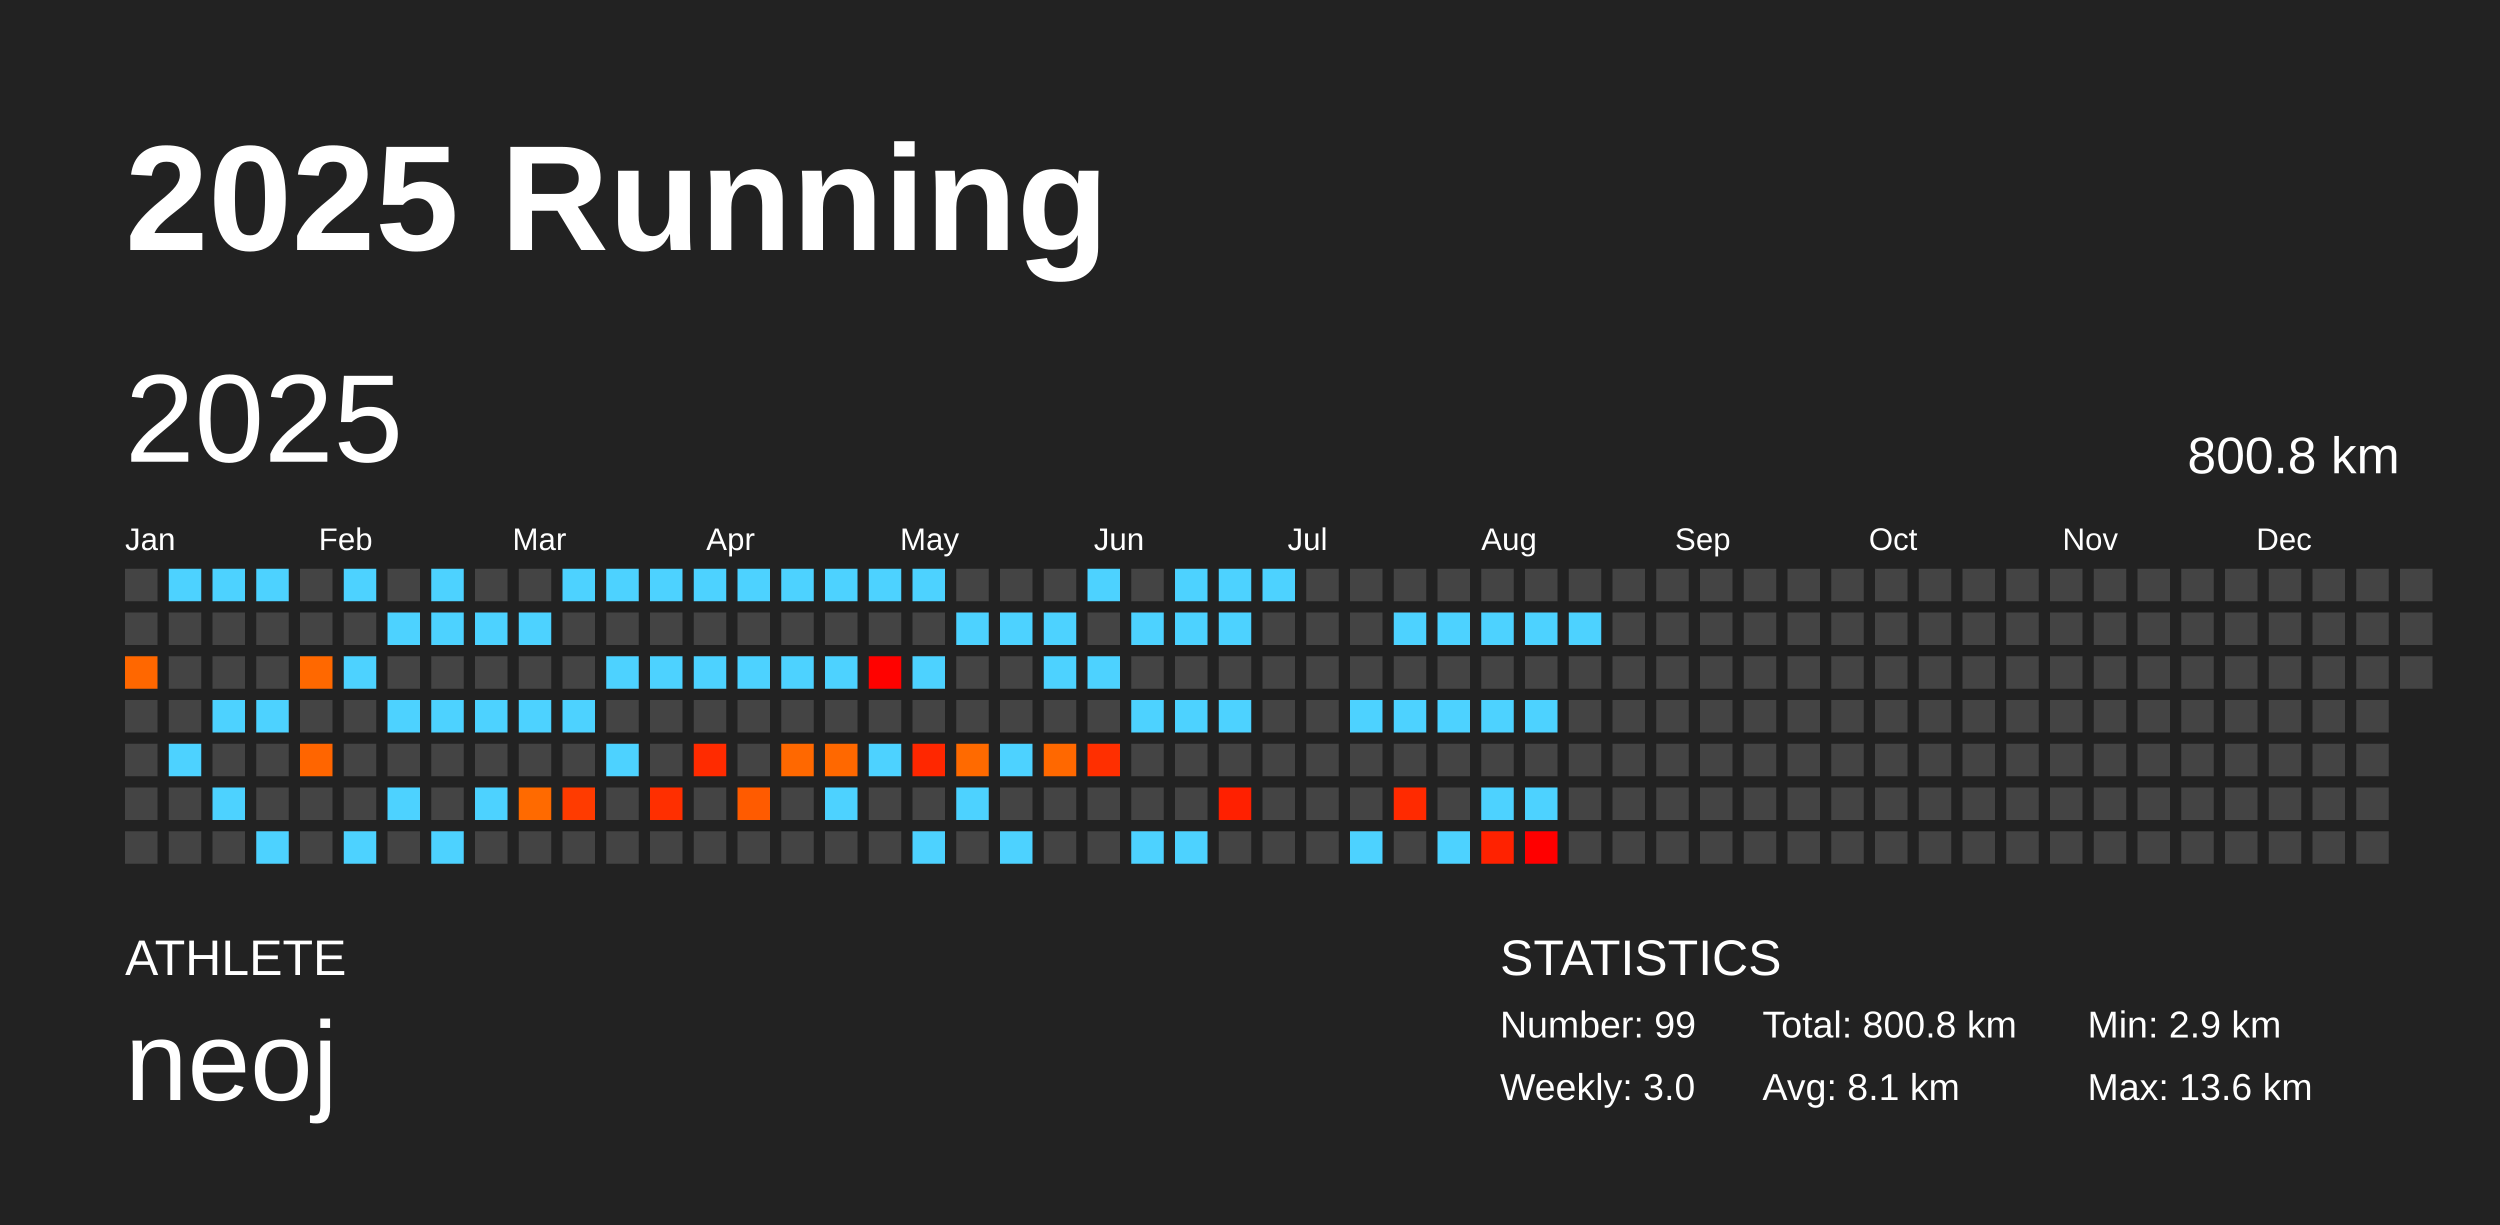
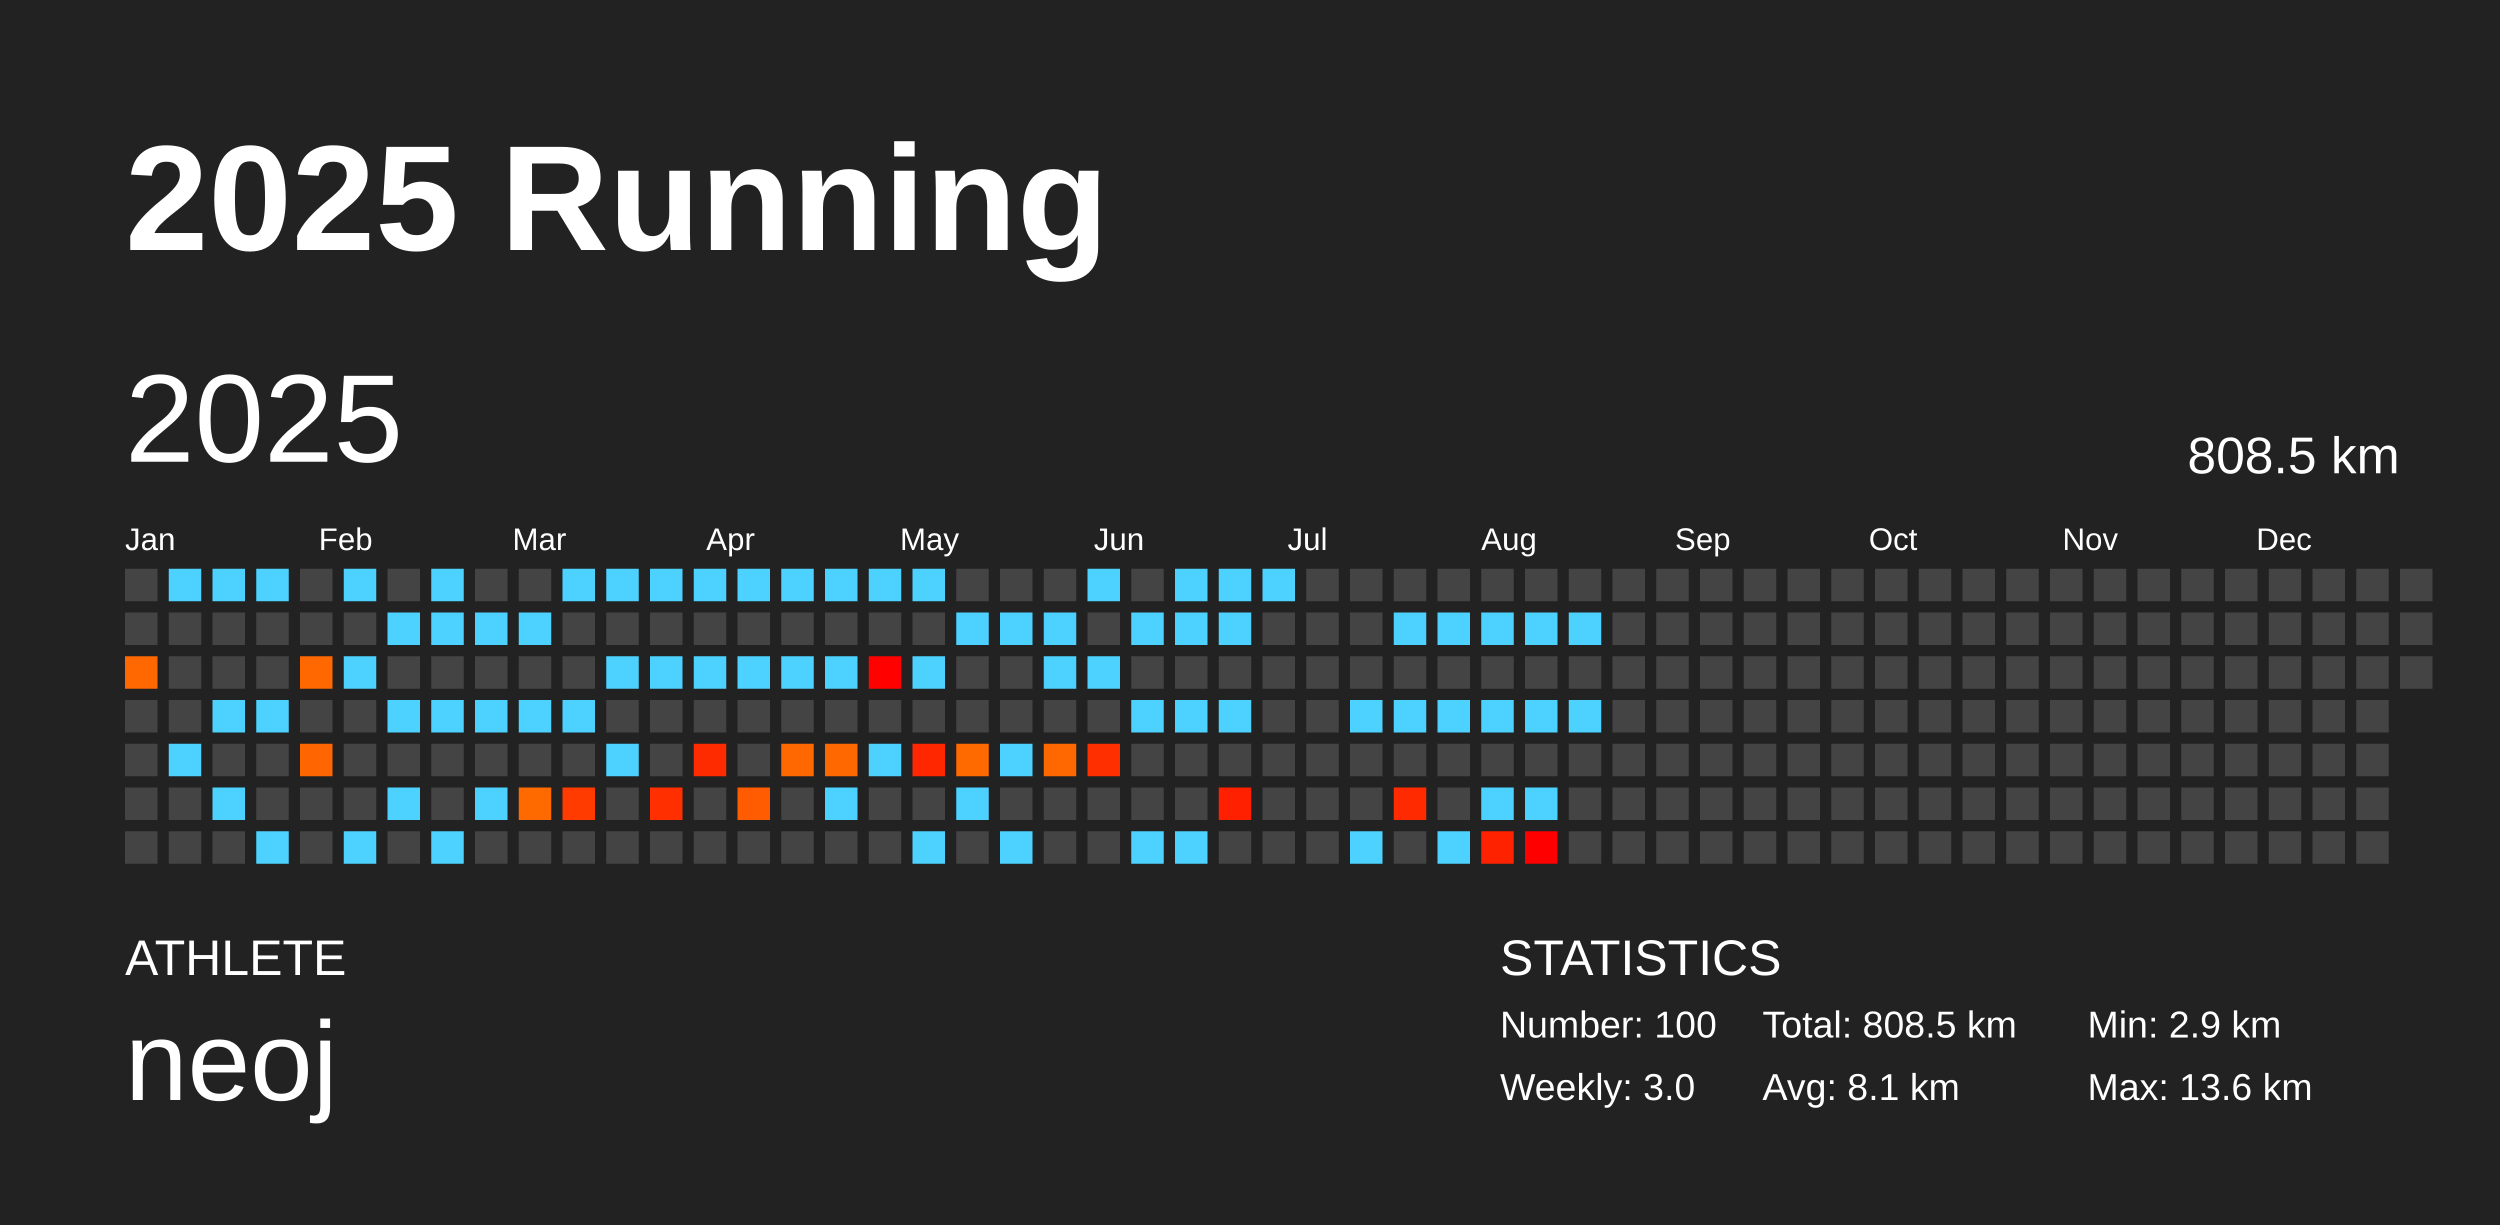
<svg xmlns="http://www.w3.org/2000/svg" baseProfile="full" height="98mm" version="1.1" viewBox="0,0,200,98" width="200mm">
  <defs />
  <rect fill="#222222" height="98" width="200" x="0" y="0" />
  <text fill="#FFFFFF" style="font-size:12px; font-family:Arial; font-weight:bold;" x="10" y="20">2025 Running</text>
  <text fill="#FFFFFF" style="font-size:4px; font-family:Arial" x="10" y="78">ATHLETE</text>
  <text fill="#FFFFFF" style="font-size:9px; font-family:Arial" x="10" y="88">neoj</text>
  <text fill="#FFFFFF" style="font-size:4px; font-family:Arial" x="120" y="78">STATISTICS</text>
-   <text fill="#FFFFFF" style="font-size:3px; font-family:Arial" x="120" y="83">Number: 99</text>
+   <text fill="#FFFFFF" style="font-size:3px; font-family:Arial" x="120" y="83">Number: 100</text>
  <text fill="#FFFFFF" style="font-size:3px; font-family:Arial" x="120" y="88">Weekly: 3.0</text>
-   <text fill="#FFFFFF" style="font-size:3px; font-family:Arial" x="141" y="83">Total: 800.8 km</text>
+   <text fill="#FFFFFF" style="font-size:3px; font-family:Arial" x="141" y="83">Total: 808.5 km</text>
  <text fill="#FFFFFF" style="font-size:3px; font-family:Arial" x="141" y="88">Avg: 8.1 km</text>
  <text fill="#FFFFFF" style="font-size:3px; font-family:Arial" x="167" y="83">Min: 2.9 km</text>
  <text fill="#FFFFFF" style="font-size:3px; font-family:Arial" x="167" y="88">Max: 13.6 km</text>
  <text dominant-baseline="hanging" fill="#FFFFFF" style="font-size:10.0px; font-family:Arial;" x="10" y="30">2025</text>
-   <text dominant-baseline="hanging" fill="#FFFFFF" style="font-size:4.125px; font-family:Arial;" x="175" y="35">800.8 km</text>
+   <text dominant-baseline="hanging" fill="#FFFFFF" style="font-size:4.125px; font-family:Arial;" x="175" y="35">808.5 km</text>
  <text fill="#FFFFFF" style="font-size:2.5px; font-family:Arial" x="10.0" y="44">Jan</text>
  <text fill="#FFFFFF" style="font-size:2.5px; font-family:Arial" x="25.5" y="44">Feb</text>
  <text fill="#FFFFFF" style="font-size:2.5px; font-family:Arial" x="41.0" y="44">Mar</text>
  <text fill="#FFFFFF" style="font-size:2.5px; font-family:Arial" x="56.5" y="44">Apr</text>
  <text fill="#FFFFFF" style="font-size:2.5px; font-family:Arial" x="72.0" y="44">May</text>
  <text fill="#FFFFFF" style="font-size:2.5px; font-family:Arial" x="87.5" y="44">Jun</text>
  <text fill="#FFFFFF" style="font-size:2.5px; font-family:Arial" x="103.0" y="44">Jul</text>
  <text fill="#FFFFFF" style="font-size:2.5px; font-family:Arial" x="118.5" y="44">Aug</text>
  <text fill="#FFFFFF" style="font-size:2.5px; font-family:Arial" x="134.0" y="44">Sep</text>
  <text fill="#FFFFFF" style="font-size:2.5px; font-family:Arial" x="149.5" y="44">Oct</text>
  <text fill="#FFFFFF" style="font-size:2.5px; font-family:Arial" x="165.0" y="44">Nov</text>
  <text fill="#FFFFFF" style="font-size:2.5px; font-family:Arial" x="180.5" y="44">Dec</text>
  <rect fill="#444444" height="2.6" width="2.6" x="10.0" y="45.5" />
  <rect fill="#444444" height="2.6" width="2.6" x="10.0" y="49.0" />
  <rect fill="#ff6700" height="2.6" width="2.6" x="10.0" y="52.5" />
  <rect fill="#444444" height="2.6" width="2.6" x="10.0" y="56.0" />
  <rect fill="#444444" height="2.6" width="2.6" x="10.0" y="59.5" />
  <rect fill="#444444" height="2.6" width="2.6" x="10.0" y="63.0" />
  <rect fill="#444444" height="2.6" width="2.6" x="10.0" y="66.5" />
  <rect fill="#4dd2ff" height="2.6" width="2.6" x="13.5" y="45.5" />
  <rect fill="#444444" height="2.6" width="2.6" x="13.5" y="49.0" />
  <rect fill="#444444" height="2.6" width="2.6" x="13.5" y="52.5" />
  <rect fill="#444444" height="2.6" width="2.6" x="13.5" y="56.0" />
  <rect fill="#4dd2ff" height="2.6" width="2.6" x="13.5" y="59.5" />
  <rect fill="#444444" height="2.6" width="2.6" x="13.5" y="63.0" />
  <rect fill="#444444" height="2.6" width="2.6" x="13.5" y="66.5" />
  <rect fill="#4dd2ff" height="2.6" width="2.6" x="17.0" y="45.5" />
  <rect fill="#444444" height="2.6" width="2.6" x="17.0" y="49.0" />
  <rect fill="#444444" height="2.6" width="2.6" x="17.0" y="52.5" />
  <rect fill="#4dd2ff" height="2.6" width="2.6" x="17.0" y="56.0" />
  <rect fill="#444444" height="2.6" width="2.6" x="17.0" y="59.5" />
  <rect fill="#4dd2ff" height="2.6" width="2.6" x="17.0" y="63.0" />
  <rect fill="#444444" height="2.6" width="2.6" x="17.0" y="66.5" />
  <rect fill="#4dd2ff" height="2.6" width="2.6" x="20.5" y="45.5" />
  <rect fill="#444444" height="2.6" width="2.6" x="20.5" y="49.0" />
  <rect fill="#444444" height="2.6" width="2.6" x="20.5" y="52.5" />
  <rect fill="#4dd2ff" height="2.6" width="2.6" x="20.5" y="56.0" />
  <rect fill="#444444" height="2.6" width="2.6" x="20.5" y="59.5" />
  <rect fill="#444444" height="2.6" width="2.6" x="20.5" y="63.0" />
  <rect fill="#4dd2ff" height="2.6" width="2.6" x="20.5" y="66.5" />
  <rect fill="#444444" height="2.6" width="2.6" x="24.0" y="45.5" />
  <rect fill="#444444" height="2.6" width="2.6" x="24.0" y="49.0" />
  <rect fill="#ff6800" height="2.6" width="2.6" x="24.0" y="52.5" />
  <rect fill="#444444" height="2.6" width="2.6" x="24.0" y="56.0" />
  <rect fill="#ff6500" height="2.6" width="2.6" x="24.0" y="59.5" />
  <rect fill="#444444" height="2.6" width="2.6" x="24.0" y="63.0" />
  <rect fill="#444444" height="2.6" width="2.6" x="24.0" y="66.5" />
  <rect fill="#4dd2ff" height="2.6" width="2.6" x="27.5" y="45.5" />
  <rect fill="#444444" height="2.6" width="2.6" x="27.5" y="49.0" />
  <rect fill="#4dd2ff" height="2.6" width="2.6" x="27.5" y="52.5" />
  <rect fill="#444444" height="2.6" width="2.6" x="27.5" y="56.0" />
  <rect fill="#444444" height="2.6" width="2.6" x="27.5" y="59.5" />
  <rect fill="#444444" height="2.6" width="2.6" x="27.5" y="63.0" />
  <rect fill="#4dd2ff" height="2.6" width="2.6" x="27.5" y="66.5" />
  <rect fill="#444444" height="2.6" width="2.6" x="31.0" y="45.5" />
  <rect fill="#4dd2ff" height="2.6" width="2.6" x="31.0" y="49.0" />
  <rect fill="#444444" height="2.6" width="2.6" x="31.0" y="52.5" />
  <rect fill="#4dd2ff" height="2.6" width="2.6" x="31.0" y="56.0" />
  <rect fill="#444444" height="2.6" width="2.6" x="31.0" y="59.5" />
  <rect fill="#4dd2ff" height="2.6" width="2.6" x="31.0" y="63.0" />
  <rect fill="#444444" height="2.6" width="2.6" x="31.0" y="66.5" />
  <rect fill="#4dd2ff" height="2.6" width="2.6" x="34.5" y="45.5" />
  <rect fill="#4dd2ff" height="2.6" width="2.6" x="34.5" y="49.0" />
  <rect fill="#444444" height="2.6" width="2.6" x="34.5" y="52.5" />
  <rect fill="#4dd2ff" height="2.6" width="2.6" x="34.5" y="56.0" />
  <rect fill="#444444" height="2.6" width="2.6" x="34.5" y="59.5" />
  <rect fill="#444444" height="2.6" width="2.6" x="34.5" y="63.0" />
  <rect fill="#4dd2ff" height="2.6" width="2.6" x="34.5" y="66.5" />
  <rect fill="#444444" height="2.6" width="2.6" x="38.0" y="45.5" />
  <rect fill="#4dd2ff" height="2.6" width="2.6" x="38.0" y="49.0" />
  <rect fill="#444444" height="2.6" width="2.6" x="38.0" y="52.5" />
  <rect fill="#4dd2ff" height="2.6" width="2.6" x="38.0" y="56.0" />
  <rect fill="#444444" height="2.6" width="2.6" x="38.0" y="59.5" />
  <rect fill="#4dd2ff" height="2.6" width="2.6" x="38.0" y="63.0" />
  <rect fill="#444444" height="2.6" width="2.6" x="38.0" y="66.5" />
  <rect fill="#444444" height="2.6" width="2.6" x="41.5" y="45.5" />
  <rect fill="#4dd2ff" height="2.6" width="2.6" x="41.5" y="49.0" />
  <rect fill="#444444" height="2.6" width="2.6" x="41.5" y="52.5" />
  <rect fill="#4dd2ff" height="2.6" width="2.6" x="41.5" y="56.0" />
  <rect fill="#444444" height="2.6" width="2.6" x="41.5" y="59.5" />
  <rect fill="#ff6a00" height="2.6" width="2.6" x="41.5" y="63.0" />
  <rect fill="#444444" height="2.6" width="2.6" x="41.5" y="66.5" />
  <rect fill="#4dd2ff" height="2.6" width="2.6" x="45.0" y="45.5" />
  <rect fill="#444444" height="2.6" width="2.6" x="45.0" y="49.0" />
  <rect fill="#444444" height="2.6" width="2.6" x="45.0" y="52.5" />
  <rect fill="#4dd2ff" height="2.6" width="2.6" x="45.0" y="56.0" />
  <rect fill="#444444" height="2.6" width="2.6" x="45.0" y="59.5" />
  <rect fill="#ff3b00" height="2.6" width="2.6" x="45.0" y="63.0" />
  <rect fill="#444444" height="2.6" width="2.6" x="45.0" y="66.5" />
  <rect fill="#4dd2ff" height="2.6" width="2.6" x="48.5" y="45.5" />
  <rect fill="#444444" height="2.6" width="2.6" x="48.5" y="49.0" />
  <rect fill="#4dd2ff" height="2.6" width="2.6" x="48.5" y="52.5" />
  <rect fill="#444444" height="2.6" width="2.6" x="48.5" y="56.0" />
  <rect fill="#4dd2ff" height="2.6" width="2.6" x="48.5" y="59.5" />
  <rect fill="#444444" height="2.6" width="2.6" x="48.5" y="63.0" />
  <rect fill="#444444" height="2.6" width="2.6" x="48.5" y="66.5" />
  <rect fill="#4dd2ff" height="2.6" width="2.6" x="52.0" y="45.5" />
  <rect fill="#444444" height="2.6" width="2.6" x="52.0" y="49.0" />
  <rect fill="#4dd2ff" height="2.6" width="2.6" x="52.0" y="52.5" />
  <rect fill="#444444" height="2.6" width="2.6" x="52.0" y="56.0" />
  <rect fill="#444444" height="2.6" width="2.6" x="52.0" y="59.5" />
  <rect fill="#ff2f00" height="2.6" width="2.6" x="52.0" y="63.0" />
  <rect fill="#444444" height="2.6" width="2.6" x="52.0" y="66.5" />
  <rect fill="#4dd2ff" height="2.6" width="2.6" x="55.5" y="45.5" />
  <rect fill="#444444" height="2.6" width="2.6" x="55.5" y="49.0" />
  <rect fill="#4dd2ff" height="2.6" width="2.6" x="55.5" y="52.5" />
  <rect fill="#444444" height="2.6" width="2.6" x="55.5" y="56.0" />
  <rect fill="#ff2b00" height="2.6" width="2.6" x="55.5" y="59.5" />
  <rect fill="#444444" height="2.6" width="2.6" x="55.5" y="63.0" />
  <rect fill="#444444" height="2.6" width="2.6" x="55.5" y="66.5" />
  <rect fill="#4dd2ff" height="2.6" width="2.6" x="59.0" y="45.5" />
  <rect fill="#444444" height="2.6" width="2.6" x="59.0" y="49.0" />
  <rect fill="#4dd2ff" height="2.6" width="2.6" x="59.0" y="52.5" />
  <rect fill="#444444" height="2.6" width="2.6" x="59.0" y="56.0" />
  <rect fill="#444444" height="2.6" width="2.6" x="59.0" y="59.5" />
  <rect fill="#ff5b00" height="2.6" width="2.6" x="59.0" y="63.0" />
  <rect fill="#444444" height="2.6" width="2.6" x="59.0" y="66.5" />
  <rect fill="#4dd2ff" height="2.6" width="2.6" x="62.5" y="45.5" />
  <rect fill="#444444" height="2.6" width="2.6" x="62.5" y="49.0" />
  <rect fill="#4dd2ff" height="2.6" width="2.6" x="62.5" y="52.5" />
  <rect fill="#444444" height="2.6" width="2.6" x="62.5" y="56.0" />
  <rect fill="#ff6800" height="2.6" width="2.6" x="62.5" y="59.5" />
  <rect fill="#444444" height="2.6" width="2.6" x="62.5" y="63.0" />
  <rect fill="#444444" height="2.6" width="2.6" x="62.5" y="66.5" />
  <rect fill="#4dd2ff" height="2.6" width="2.6" x="66.0" y="45.5" />
  <rect fill="#444444" height="2.6" width="2.6" x="66.0" y="49.0" />
  <rect fill="#4dd2ff" height="2.6" width="2.6" x="66.0" y="52.5" />
  <rect fill="#444444" height="2.6" width="2.6" x="66.0" y="56.0" />
  <rect fill="#ff6800" height="2.6" width="2.6" x="66.0" y="59.5" />
  <rect fill="#4dd2ff" height="2.6" width="2.6" x="66.0" y="63.0" />
  <rect fill="#444444" height="2.6" width="2.6" x="66.0" y="66.5" />
  <rect fill="#4dd2ff" height="2.6" width="2.6" x="69.5" y="45.5" />
  <rect fill="#444444" height="2.6" width="2.6" x="69.5" y="49.0" />
  <rect fill="#ff0200" height="2.6" width="2.6" x="69.5" y="52.5" />
  <rect fill="#444444" height="2.6" width="2.6" x="69.5" y="56.0" />
  <rect fill="#4dd2ff" height="2.6" width="2.6" x="69.5" y="59.5" />
  <rect fill="#444444" height="2.6" width="2.6" x="69.5" y="63.0" />
  <rect fill="#444444" height="2.6" width="2.6" x="69.5" y="66.5" />
  <rect fill="#4dd2ff" height="2.6" width="2.6" x="73.0" y="45.5" />
  <rect fill="#444444" height="2.6" width="2.6" x="73.0" y="49.0" />
  <rect fill="#4dd2ff" height="2.6" width="2.6" x="73.0" y="52.5" />
  <rect fill="#444444" height="2.6" width="2.6" x="73.0" y="56.0" />
  <rect fill="#ff2700" height="2.6" width="2.6" x="73.0" y="59.5" />
  <rect fill="#444444" height="2.6" width="2.6" x="73.0" y="63.0" />
  <rect fill="#4dd2ff" height="2.6" width="2.6" x="73.0" y="66.5" />
  <rect fill="#444444" height="2.6" width="2.6" x="76.5" y="45.5" />
  <rect fill="#4dd2ff" height="2.6" width="2.6" x="76.5" y="49.0" />
  <rect fill="#444444" height="2.6" width="2.6" x="76.5" y="52.5" />
  <rect fill="#444444" height="2.6" width="2.6" x="76.5" y="56.0" />
  <rect fill="#ff6a00" height="2.6" width="2.6" x="76.5" y="59.5" />
  <rect fill="#4dd2ff" height="2.6" width="2.6" x="76.5" y="63.0" />
  <rect fill="#444444" height="2.6" width="2.6" x="76.5" y="66.5" />
  <rect fill="#444444" height="2.6" width="2.6" x="80.0" y="45.5" />
  <rect fill="#4dd2ff" height="2.6" width="2.6" x="80.0" y="49.0" />
  <rect fill="#444444" height="2.6" width="2.6" x="80.0" y="52.5" />
  <rect fill="#444444" height="2.6" width="2.6" x="80.0" y="56.0" />
  <rect fill="#4dd2ff" height="2.6" width="2.6" x="80.0" y="59.5" />
  <rect fill="#444444" height="2.6" width="2.6" x="80.0" y="63.0" />
  <rect fill="#4dd2ff" height="2.6" width="2.6" x="80.0" y="66.5" />
  <rect fill="#444444" height="2.6" width="2.6" x="83.5" y="45.5" />
  <rect fill="#4dd2ff" height="2.6" width="2.6" x="83.5" y="49.0" />
  <rect fill="#4dd2ff" height="2.6" width="2.6" x="83.5" y="52.5" />
  <rect fill="#444444" height="2.6" width="2.6" x="83.5" y="56.0" />
  <rect fill="#ff6800" height="2.6" width="2.6" x="83.5" y="59.5" />
  <rect fill="#444444" height="2.6" width="2.6" x="83.5" y="63.0" />
  <rect fill="#444444" height="2.6" width="2.6" x="83.5" y="66.5" />
  <rect fill="#4dd2ff" height="2.6" width="2.6" x="87.0" y="45.5" />
  <rect fill="#444444" height="2.6" width="2.6" x="87.0" y="49.0" />
  <rect fill="#4dd2ff" height="2.6" width="2.6" x="87.0" y="52.5" />
  <rect fill="#444444" height="2.6" width="2.6" x="87.0" y="56.0" />
  <rect fill="#ff2f00" height="2.6" width="2.6" x="87.0" y="59.5" />
  <rect fill="#444444" height="2.6" width="2.6" x="87.0" y="63.0" />
  <rect fill="#444444" height="2.6" width="2.6" x="87.0" y="66.5" />
  <rect fill="#444444" height="2.6" width="2.6" x="90.5" y="45.5" />
  <rect fill="#4dd2ff" height="2.6" width="2.6" x="90.5" y="49.0" />
  <rect fill="#444444" height="2.6" width="2.6" x="90.5" y="52.5" />
  <rect fill="#4dd2ff" height="2.6" width="2.6" x="90.5" y="56.0" />
  <rect fill="#444444" height="2.6" width="2.6" x="90.5" y="59.5" />
  <rect fill="#444444" height="2.6" width="2.6" x="90.5" y="63.0" />
  <rect fill="#4dd2ff" height="2.6" width="2.6" x="90.5" y="66.5" />
  <rect fill="#4dd2ff" height="2.6" width="2.6" x="94.0" y="45.5" />
  <rect fill="#4dd2ff" height="2.6" width="2.6" x="94.0" y="49.0" />
  <rect fill="#444444" height="2.6" width="2.6" x="94.0" y="52.5" />
  <rect fill="#4dd2ff" height="2.6" width="2.6" x="94.0" y="56.0" />
  <rect fill="#444444" height="2.6" width="2.6" x="94.0" y="59.5" />
  <rect fill="#444444" height="2.6" width="2.6" x="94.0" y="63.0" />
  <rect fill="#4dd2ff" height="2.6" width="2.6" x="94.0" y="66.5" />
  <rect fill="#4dd2ff" height="2.6" width="2.6" x="97.5" y="45.5" />
  <rect fill="#4dd2ff" height="2.6" width="2.6" x="97.5" y="49.0" />
  <rect fill="#444444" height="2.6" width="2.6" x="97.5" y="52.5" />
  <rect fill="#4dd2ff" height="2.6" width="2.6" x="97.5" y="56.0" />
  <rect fill="#444444" height="2.6" width="2.6" x="97.5" y="59.5" />
  <rect fill="#ff2000" height="2.6" width="2.6" x="97.5" y="63.0" />
  <rect fill="#444444" height="2.6" width="2.6" x="97.5" y="66.5" />
  <rect fill="#4dd2ff" height="2.6" width="2.6" x="101.0" y="45.5" />
  <rect fill="#444444" height="2.6" width="2.6" x="101.0" y="49.0" />
  <rect fill="#444444" height="2.6" width="2.6" x="101.0" y="52.5" />
  <rect fill="#444444" height="2.6" width="2.6" x="101.0" y="56.0" />
  <rect fill="#444444" height="2.6" width="2.6" x="101.0" y="59.5" />
  <rect fill="#444444" height="2.6" width="2.6" x="101.0" y="63.0" />
  <rect fill="#444444" height="2.6" width="2.6" x="101.0" y="66.5" />
  <rect fill="#444444" height="2.6" width="2.6" x="104.5" y="45.5" />
  <rect fill="#444444" height="2.6" width="2.6" x="104.5" y="49.0" />
  <rect fill="#444444" height="2.6" width="2.6" x="104.5" y="52.5" />
  <rect fill="#444444" height="2.6" width="2.6" x="104.5" y="56.0" />
  <rect fill="#444444" height="2.6" width="2.6" x="104.5" y="59.5" />
  <rect fill="#444444" height="2.6" width="2.6" x="104.5" y="63.0" />
  <rect fill="#444444" height="2.6" width="2.6" x="104.5" y="66.5" />
  <rect fill="#444444" height="2.6" width="2.6" x="108.0" y="45.5" />
  <rect fill="#444444" height="2.6" width="2.6" x="108.0" y="49.0" />
  <rect fill="#444444" height="2.6" width="2.6" x="108.0" y="52.5" />
  <rect fill="#4dd2ff" height="2.6" width="2.6" x="108.0" y="56.0" />
  <rect fill="#444444" height="2.6" width="2.6" x="108.0" y="59.5" />
  <rect fill="#444444" height="2.6" width="2.6" x="108.0" y="63.0" />
  <rect fill="#4dd2ff" height="2.6" width="2.6" x="108.0" y="66.5" />
  <rect fill="#444444" height="2.6" width="2.6" x="111.5" y="45.5" />
  <rect fill="#4dd2ff" height="2.6" width="2.6" x="111.5" y="49.0" />
  <rect fill="#444444" height="2.6" width="2.6" x="111.5" y="52.5" />
  <rect fill="#4dd2ff" height="2.6" width="2.6" x="111.5" y="56.0" />
  <rect fill="#444444" height="2.6" width="2.6" x="111.5" y="59.5" />
  <rect fill="#ff2a00" height="2.6" width="2.6" x="111.5" y="63.0" />
  <rect fill="#444444" height="2.6" width="2.6" x="111.5" y="66.5" />
  <rect fill="#444444" height="2.6" width="2.6" x="115.0" y="45.5" />
  <rect fill="#4dd2ff" height="2.6" width="2.6" x="115.0" y="49.0" />
  <rect fill="#444444" height="2.6" width="2.6" x="115.0" y="52.5" />
  <rect fill="#4dd2ff" height="2.6" width="2.6" x="115.0" y="56.0" />
  <rect fill="#444444" height="2.6" width="2.6" x="115.0" y="59.5" />
  <rect fill="#444444" height="2.6" width="2.6" x="115.0" y="63.0" />
  <rect fill="#4dd2ff" height="2.6" width="2.6" x="115.0" y="66.5" />
  <rect fill="#444444" height="2.6" width="2.6" x="118.5" y="45.5" />
  <rect fill="#4dd2ff" height="2.6" width="2.6" x="118.5" y="49.0" />
  <rect fill="#444444" height="2.6" width="2.6" x="118.5" y="52.5" />
  <rect fill="#4dd2ff" height="2.6" width="2.6" x="118.5" y="56.0" />
  <rect fill="#444444" height="2.6" width="2.6" x="118.5" y="59.5" />
  <rect fill="#4dd2ff" height="2.6" width="2.6" x="118.5" y="63.0" />
  <rect fill="#ff2200" height="2.6" width="2.6" x="118.5" y="66.5" />
  <rect fill="#444444" height="2.6" width="2.6" x="122.0" y="45.5" />
  <rect fill="#4dd2ff" height="2.6" width="2.6" x="122.0" y="49.0" />
  <rect fill="#444444" height="2.6" width="2.6" x="122.0" y="52.5" />
  <rect fill="#4dd2ff" height="2.6" width="2.6" x="122.0" y="56.0" />
  <rect fill="#444444" height="2.6" width="2.6" x="122.0" y="59.5" />
  <rect fill="#4dd2ff" height="2.6" width="2.6" x="122.0" y="63.0" />
  <rect fill="#ff0000" height="2.6" width="2.6" x="122.0" y="66.5" />
  <rect fill="#444444" height="2.6" width="2.6" x="125.5" y="45.5" />
  <rect fill="#4dd2ff" height="2.6" width="2.6" x="125.5" y="49.0" />
  <rect fill="#444444" height="2.6" width="2.6" x="125.5" y="52.5" />
-   <rect fill="#444444" height="2.6" width="2.6" x="125.5" y="56.0" />
+   <rect fill="#4dd2ff" height="2.6" width="2.6" x="125.5" y="56.0" />
  <rect fill="#444444" height="2.6" width="2.6" x="125.5" y="59.5" />
  <rect fill="#444444" height="2.6" width="2.6" x="125.5" y="63.0" />
  <rect fill="#444444" height="2.6" width="2.6" x="125.5" y="66.5" />
  <rect fill="#444444" height="2.6" width="2.6" x="129.0" y="45.5" />
  <rect fill="#444444" height="2.6" width="2.6" x="129.0" y="49.0" />
  <rect fill="#444444" height="2.6" width="2.6" x="129.0" y="52.5" />
  <rect fill="#444444" height="2.6" width="2.6" x="129.0" y="56.0" />
  <rect fill="#444444" height="2.6" width="2.6" x="129.0" y="59.5" />
  <rect fill="#444444" height="2.6" width="2.6" x="129.0" y="63.0" />
  <rect fill="#444444" height="2.6" width="2.6" x="129.0" y="66.5" />
  <rect fill="#444444" height="2.6" width="2.6" x="132.5" y="45.5" />
  <rect fill="#444444" height="2.6" width="2.6" x="132.5" y="49.0" />
  <rect fill="#444444" height="2.6" width="2.6" x="132.5" y="52.5" />
  <rect fill="#444444" height="2.6" width="2.6" x="132.5" y="56.0" />
  <rect fill="#444444" height="2.6" width="2.6" x="132.5" y="59.5" />
  <rect fill="#444444" height="2.6" width="2.6" x="132.5" y="63.0" />
  <rect fill="#444444" height="2.6" width="2.6" x="132.5" y="66.5" />
  <rect fill="#444444" height="2.6" width="2.6" x="136.0" y="45.5" />
  <rect fill="#444444" height="2.6" width="2.6" x="136.0" y="49.0" />
  <rect fill="#444444" height="2.6" width="2.6" x="136.0" y="52.5" />
  <rect fill="#444444" height="2.6" width="2.6" x="136.0" y="56.0" />
  <rect fill="#444444" height="2.6" width="2.6" x="136.0" y="59.5" />
  <rect fill="#444444" height="2.6" width="2.6" x="136.0" y="63.0" />
  <rect fill="#444444" height="2.6" width="2.6" x="136.0" y="66.5" />
  <rect fill="#444444" height="2.6" width="2.6" x="139.5" y="45.5" />
  <rect fill="#444444" height="2.6" width="2.6" x="139.5" y="49.0" />
  <rect fill="#444444" height="2.6" width="2.6" x="139.5" y="52.5" />
  <rect fill="#444444" height="2.6" width="2.6" x="139.5" y="56.0" />
  <rect fill="#444444" height="2.6" width="2.6" x="139.5" y="59.5" />
  <rect fill="#444444" height="2.6" width="2.6" x="139.5" y="63.0" />
  <rect fill="#444444" height="2.6" width="2.6" x="139.5" y="66.5" />
  <rect fill="#444444" height="2.6" width="2.6" x="143.0" y="45.5" />
  <rect fill="#444444" height="2.6" width="2.6" x="143.0" y="49.0" />
  <rect fill="#444444" height="2.6" width="2.6" x="143.0" y="52.5" />
  <rect fill="#444444" height="2.6" width="2.6" x="143.0" y="56.0" />
  <rect fill="#444444" height="2.6" width="2.6" x="143.0" y="59.5" />
  <rect fill="#444444" height="2.6" width="2.6" x="143.0" y="63.0" />
  <rect fill="#444444" height="2.6" width="2.6" x="143.0" y="66.5" />
  <rect fill="#444444" height="2.6" width="2.6" x="146.5" y="45.5" />
  <rect fill="#444444" height="2.6" width="2.6" x="146.5" y="49.0" />
  <rect fill="#444444" height="2.6" width="2.6" x="146.5" y="52.5" />
  <rect fill="#444444" height="2.6" width="2.6" x="146.5" y="56.0" />
  <rect fill="#444444" height="2.6" width="2.6" x="146.5" y="59.5" />
  <rect fill="#444444" height="2.6" width="2.6" x="146.5" y="63.0" />
  <rect fill="#444444" height="2.6" width="2.6" x="146.5" y="66.5" />
  <rect fill="#444444" height="2.6" width="2.6" x="150.0" y="45.5" />
  <rect fill="#444444" height="2.6" width="2.6" x="150.0" y="49.0" />
  <rect fill="#444444" height="2.6" width="2.6" x="150.0" y="52.5" />
  <rect fill="#444444" height="2.6" width="2.6" x="150.0" y="56.0" />
  <rect fill="#444444" height="2.6" width="2.6" x="150.0" y="59.5" />
  <rect fill="#444444" height="2.6" width="2.6" x="150.0" y="63.0" />
  <rect fill="#444444" height="2.6" width="2.6" x="150.0" y="66.5" />
  <rect fill="#444444" height="2.6" width="2.6" x="153.5" y="45.5" />
  <rect fill="#444444" height="2.6" width="2.6" x="153.5" y="49.0" />
  <rect fill="#444444" height="2.6" width="2.6" x="153.5" y="52.5" />
  <rect fill="#444444" height="2.6" width="2.6" x="153.5" y="56.0" />
  <rect fill="#444444" height="2.6" width="2.6" x="153.5" y="59.5" />
  <rect fill="#444444" height="2.6" width="2.6" x="153.5" y="63.0" />
  <rect fill="#444444" height="2.6" width="2.6" x="153.5" y="66.5" />
  <rect fill="#444444" height="2.6" width="2.6" x="157.0" y="45.5" />
  <rect fill="#444444" height="2.6" width="2.6" x="157.0" y="49.0" />
  <rect fill="#444444" height="2.6" width="2.6" x="157.0" y="52.5" />
  <rect fill="#444444" height="2.6" width="2.6" x="157.0" y="56.0" />
  <rect fill="#444444" height="2.6" width="2.6" x="157.0" y="59.5" />
  <rect fill="#444444" height="2.6" width="2.6" x="157.0" y="63.0" />
  <rect fill="#444444" height="2.6" width="2.6" x="157.0" y="66.5" />
  <rect fill="#444444" height="2.6" width="2.6" x="160.5" y="45.5" />
  <rect fill="#444444" height="2.6" width="2.6" x="160.5" y="49.0" />
  <rect fill="#444444" height="2.6" width="2.6" x="160.5" y="52.5" />
  <rect fill="#444444" height="2.6" width="2.6" x="160.5" y="56.0" />
  <rect fill="#444444" height="2.6" width="2.6" x="160.5" y="59.5" />
  <rect fill="#444444" height="2.6" width="2.6" x="160.5" y="63.0" />
  <rect fill="#444444" height="2.6" width="2.6" x="160.5" y="66.5" />
  <rect fill="#444444" height="2.6" width="2.6" x="164.0" y="45.5" />
  <rect fill="#444444" height="2.6" width="2.6" x="164.0" y="49.0" />
  <rect fill="#444444" height="2.6" width="2.6" x="164.0" y="52.5" />
  <rect fill="#444444" height="2.6" width="2.6" x="164.0" y="56.0" />
  <rect fill="#444444" height="2.6" width="2.6" x="164.0" y="59.5" />
  <rect fill="#444444" height="2.6" width="2.6" x="164.0" y="63.0" />
  <rect fill="#444444" height="2.6" width="2.6" x="164.0" y="66.5" />
  <rect fill="#444444" height="2.6" width="2.6" x="167.5" y="45.5" />
  <rect fill="#444444" height="2.6" width="2.6" x="167.5" y="49.0" />
  <rect fill="#444444" height="2.6" width="2.6" x="167.5" y="52.5" />
  <rect fill="#444444" height="2.6" width="2.6" x="167.5" y="56.0" />
  <rect fill="#444444" height="2.6" width="2.6" x="167.5" y="59.5" />
  <rect fill="#444444" height="2.6" width="2.6" x="167.5" y="63.0" />
  <rect fill="#444444" height="2.6" width="2.6" x="167.5" y="66.5" />
  <rect fill="#444444" height="2.6" width="2.6" x="171.0" y="45.5" />
  <rect fill="#444444" height="2.6" width="2.6" x="171.0" y="49.0" />
  <rect fill="#444444" height="2.6" width="2.6" x="171.0" y="52.5" />
  <rect fill="#444444" height="2.6" width="2.6" x="171.0" y="56.0" />
  <rect fill="#444444" height="2.6" width="2.6" x="171.0" y="59.5" />
  <rect fill="#444444" height="2.6" width="2.6" x="171.0" y="63.0" />
  <rect fill="#444444" height="2.6" width="2.6" x="171.0" y="66.5" />
  <rect fill="#444444" height="2.6" width="2.6" x="174.5" y="45.5" />
  <rect fill="#444444" height="2.6" width="2.6" x="174.5" y="49.0" />
  <rect fill="#444444" height="2.6" width="2.6" x="174.5" y="52.5" />
  <rect fill="#444444" height="2.6" width="2.6" x="174.5" y="56.0" />
  <rect fill="#444444" height="2.6" width="2.6" x="174.5" y="59.5" />
  <rect fill="#444444" height="2.6" width="2.6" x="174.5" y="63.0" />
  <rect fill="#444444" height="2.6" width="2.6" x="174.5" y="66.5" />
  <rect fill="#444444" height="2.6" width="2.6" x="178.0" y="45.5" />
  <rect fill="#444444" height="2.6" width="2.6" x="178.0" y="49.0" />
  <rect fill="#444444" height="2.6" width="2.6" x="178.0" y="52.5" />
  <rect fill="#444444" height="2.6" width="2.6" x="178.0" y="56.0" />
  <rect fill="#444444" height="2.6" width="2.6" x="178.0" y="59.5" />
  <rect fill="#444444" height="2.6" width="2.6" x="178.0" y="63.0" />
  <rect fill="#444444" height="2.6" width="2.6" x="178.0" y="66.5" />
  <rect fill="#444444" height="2.6" width="2.6" x="181.5" y="45.5" />
  <rect fill="#444444" height="2.6" width="2.6" x="181.5" y="49.0" />
  <rect fill="#444444" height="2.6" width="2.6" x="181.5" y="52.5" />
  <rect fill="#444444" height="2.6" width="2.6" x="181.5" y="56.0" />
  <rect fill="#444444" height="2.6" width="2.6" x="181.5" y="59.5" />
  <rect fill="#444444" height="2.6" width="2.6" x="181.5" y="63.0" />
  <rect fill="#444444" height="2.6" width="2.6" x="181.5" y="66.5" />
  <rect fill="#444444" height="2.6" width="2.6" x="185.0" y="45.5" />
  <rect fill="#444444" height="2.6" width="2.6" x="185.0" y="49.0" />
  <rect fill="#444444" height="2.6" width="2.6" x="185.0" y="52.5" />
  <rect fill="#444444" height="2.6" width="2.6" x="185.0" y="56.0" />
  <rect fill="#444444" height="2.6" width="2.6" x="185.0" y="59.5" />
  <rect fill="#444444" height="2.6" width="2.6" x="185.0" y="63.0" />
  <rect fill="#444444" height="2.6" width="2.6" x="185.0" y="66.5" />
  <rect fill="#444444" height="2.6" width="2.6" x="188.5" y="45.5" />
  <rect fill="#444444" height="2.6" width="2.6" x="188.5" y="49.0" />
  <rect fill="#444444" height="2.6" width="2.6" x="188.5" y="52.5" />
  <rect fill="#444444" height="2.6" width="2.6" x="188.5" y="56.0" />
  <rect fill="#444444" height="2.6" width="2.6" x="188.5" y="59.5" />
  <rect fill="#444444" height="2.6" width="2.6" x="188.5" y="63.0" />
  <rect fill="#444444" height="2.6" width="2.6" x="188.5" y="66.5" />
  <rect fill="#444444" height="2.6" width="2.6" x="192.0" y="45.5" />
  <rect fill="#444444" height="2.6" width="2.6" x="192.0" y="49.0" />
  <rect fill="#444444" height="2.6" width="2.6" x="192.0" y="52.5" />
</svg>
